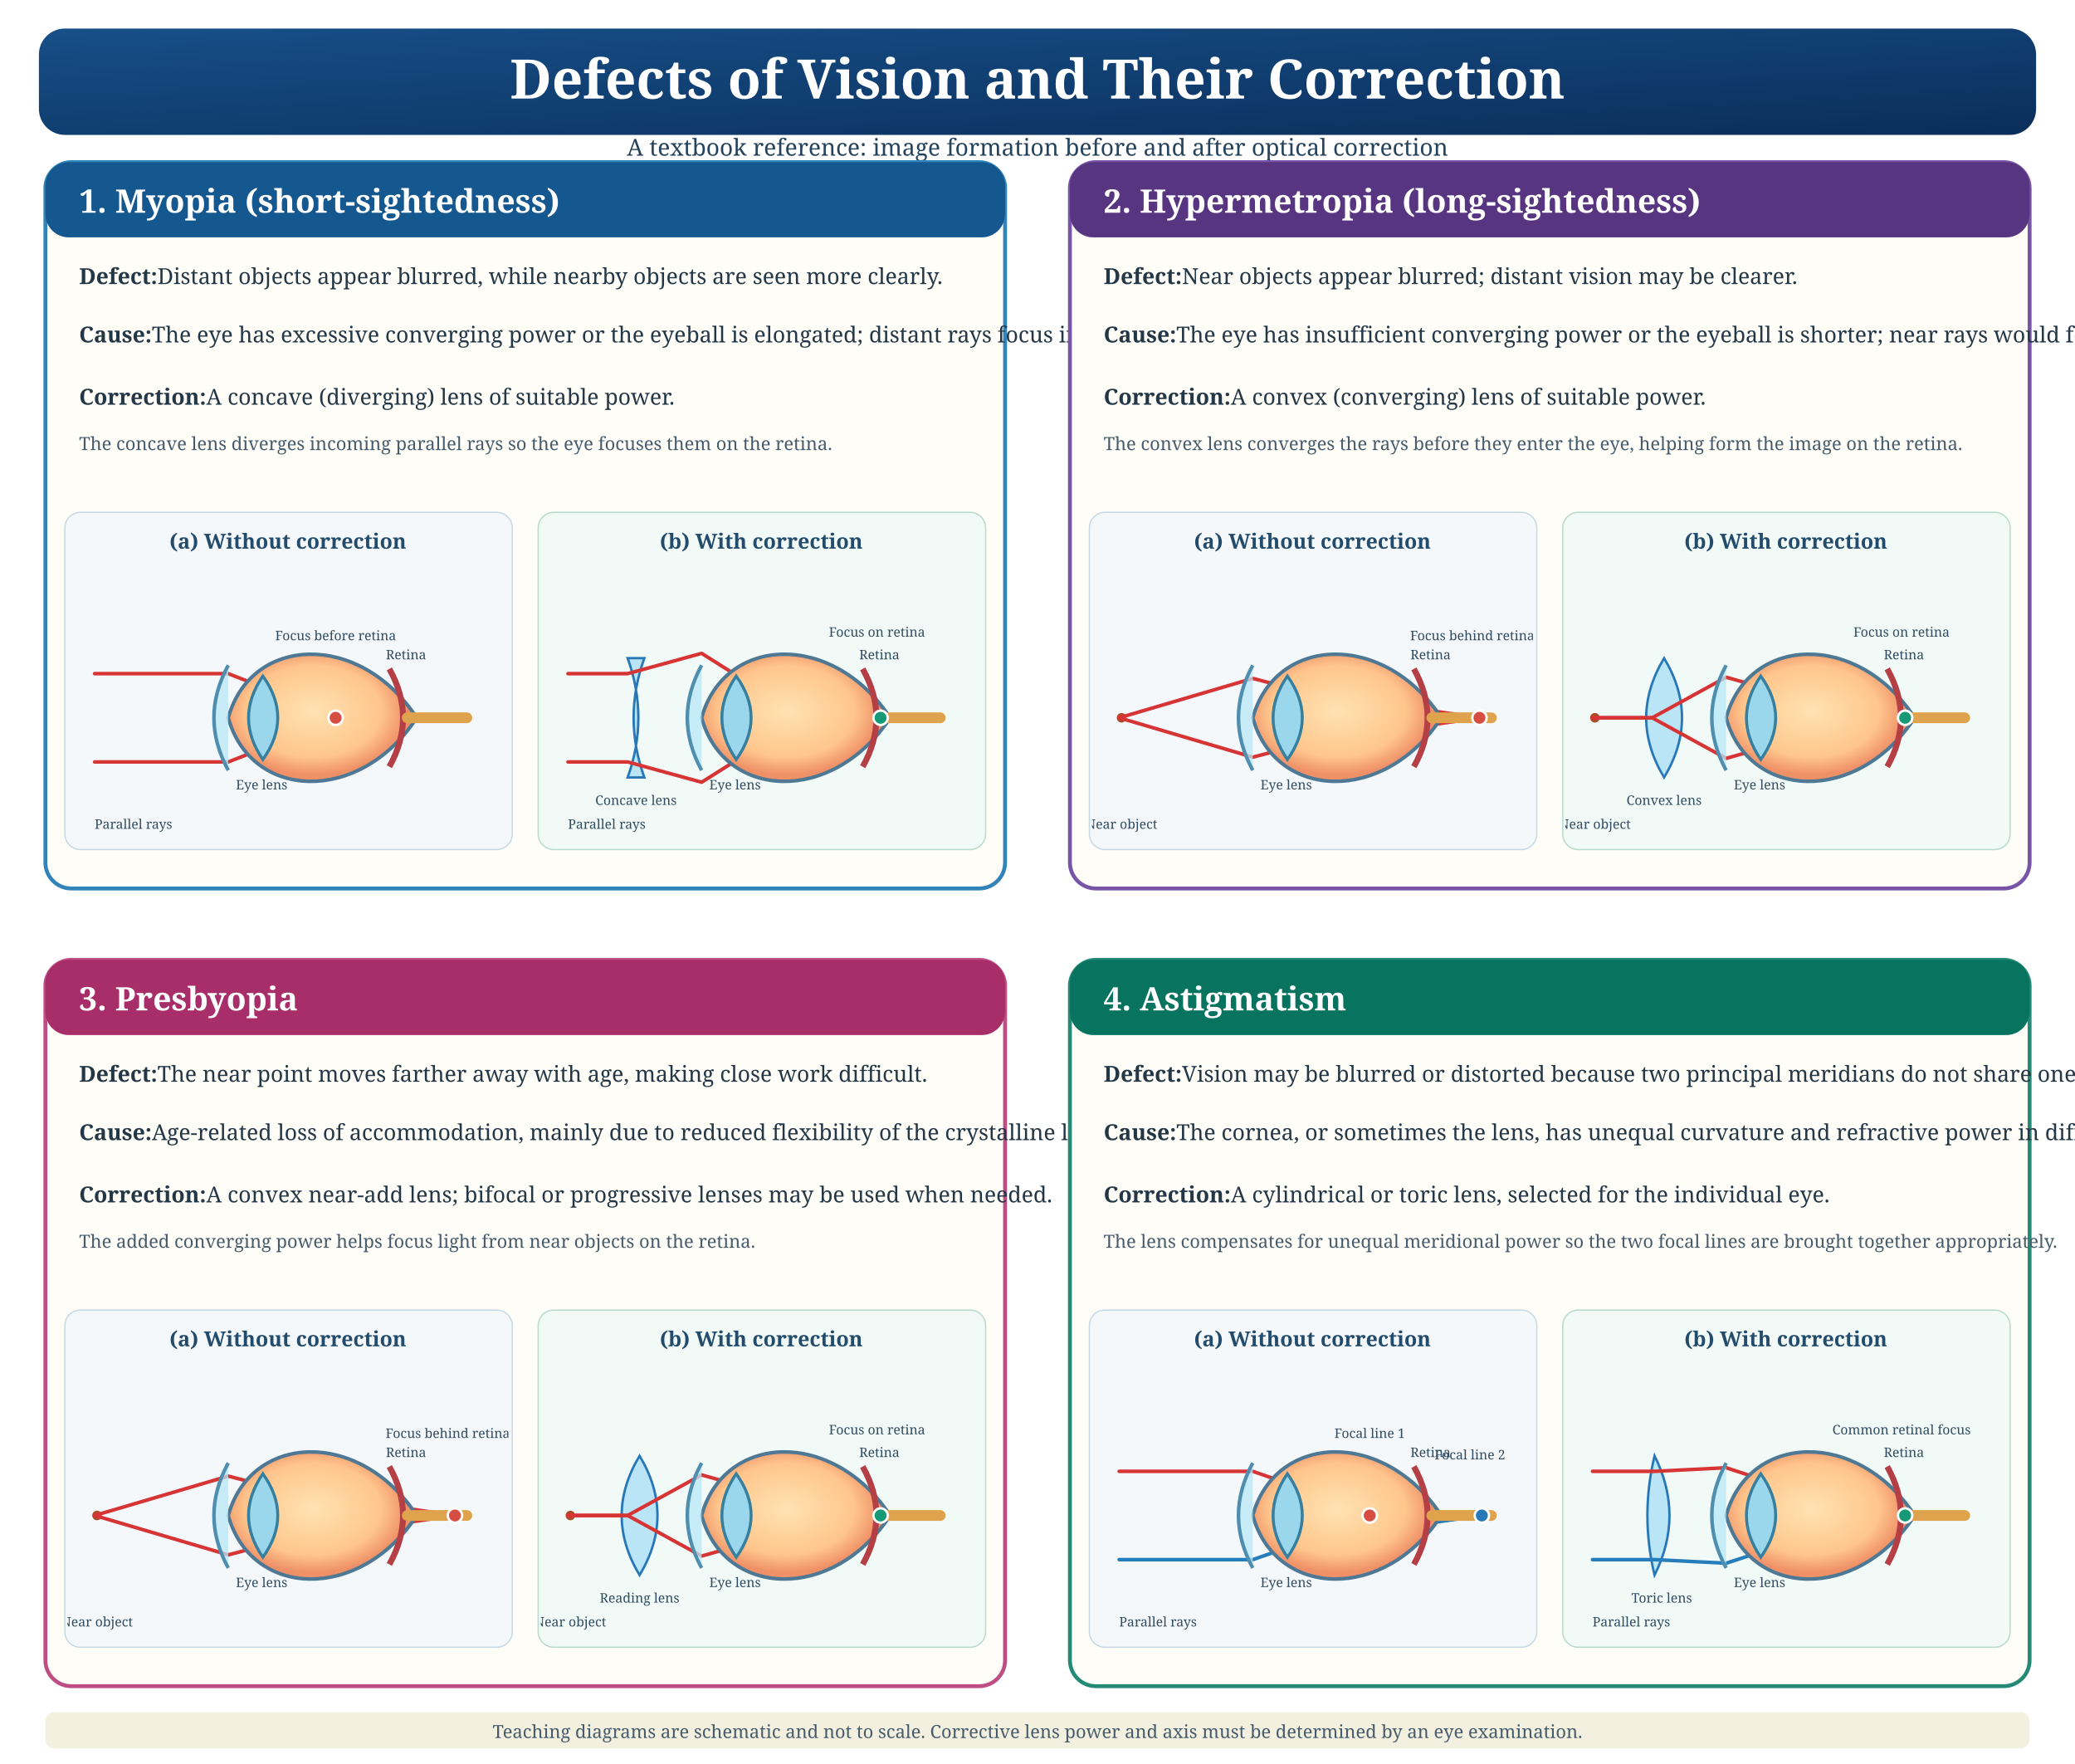
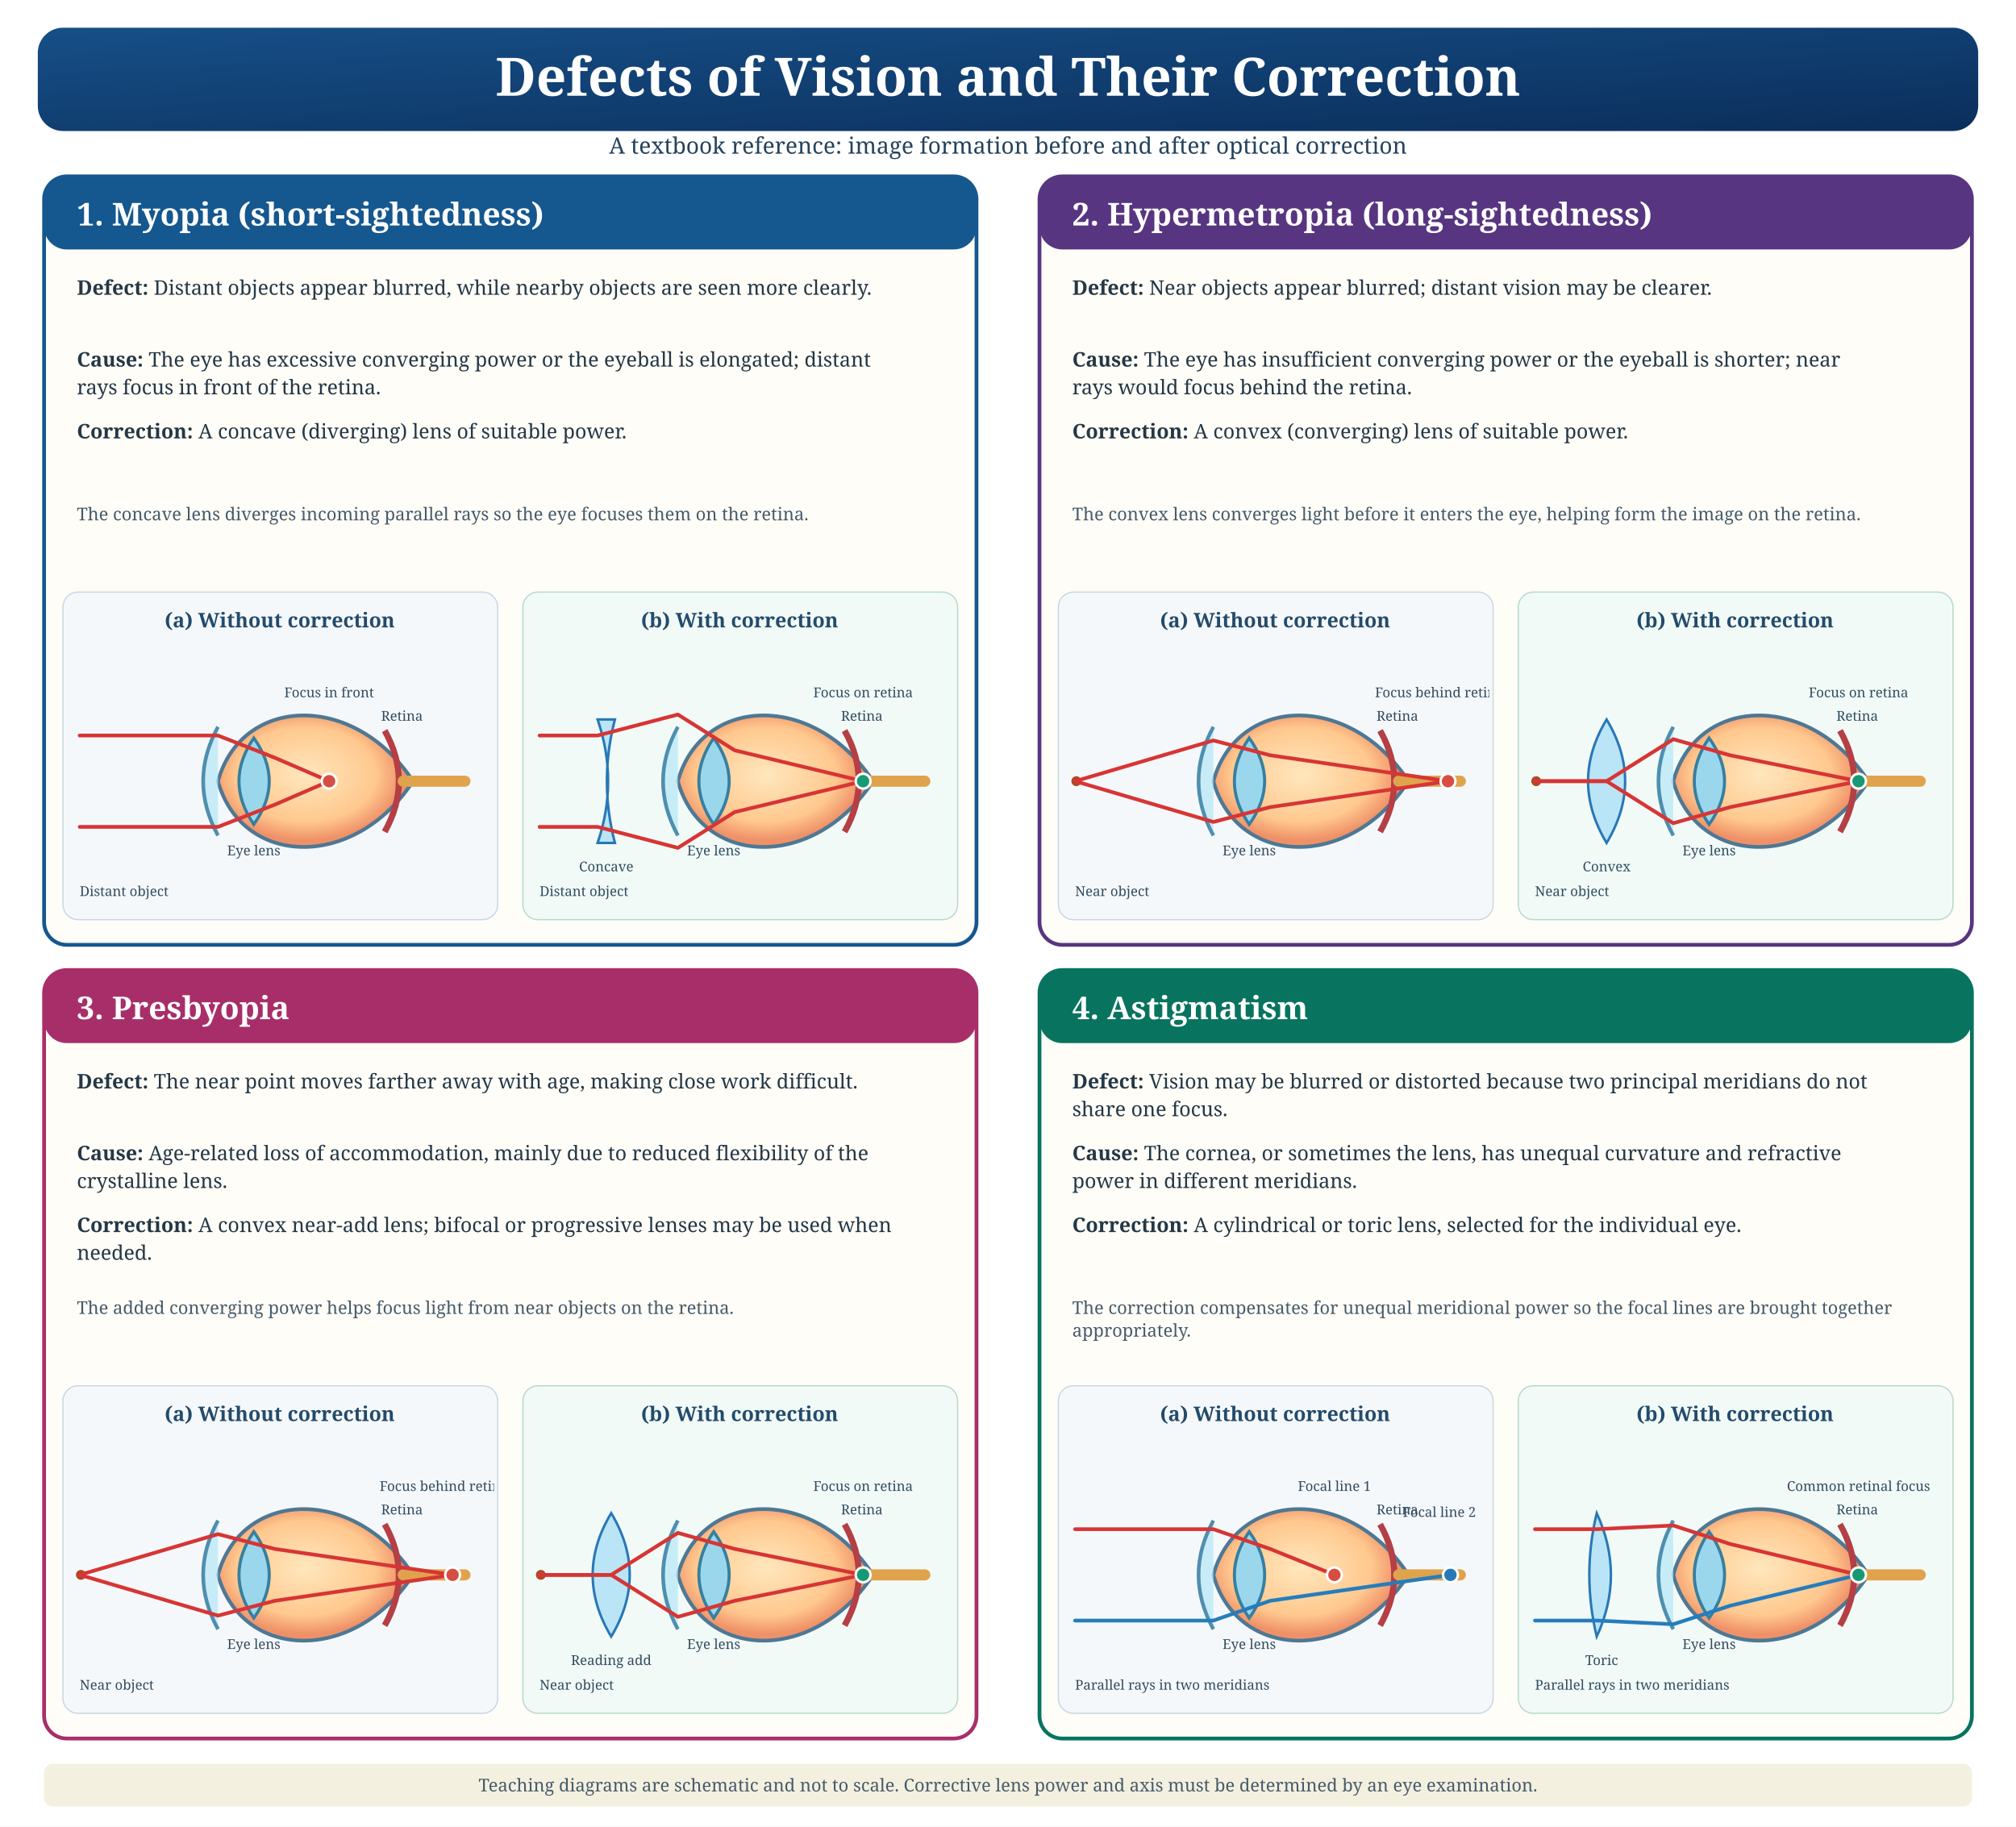
- <svg xmlns="http://www.w3.org/2000/svg" viewBox="0 0 1600 1360" role="img" aria-labelledby="title desc">
+ <svg xmlns="http://www.w3.org/2000/svg" viewBox="0 0 1600 1450" role="img" aria-labelledby="title desc">
  <defs>
    <style>
-     .page-title{font: bold 42px Georgia,serif;fill:#fff}.subtitle{font:18px Georgia,serif;fill:#25435c}
-     .panel-title{font:bold 25px Georgia,serif;fill:#fff}.body{font:17px Georgia,serif;fill:#243746}
-     .small{font:14px Georgia,serif;fill:#465b6b}.figure-title{font:bold 16px Georgia,serif;fill:#234b6b}
-     .tiny{font:11px Georgia,serif;fill:#304b5f}.ray{stroke:#d73535;stroke-width:3;fill:none;stroke-linecap:round;stroke-linejoin:round}
-     .blue-ray{stroke:#257dbb;stroke-width:3;fill:none;stroke-linecap:round;stroke-linejoin:round}
-     .goodfocus{fill:#159a75;stroke:#fff;stroke-width:2}.badfocus{fill:#d64e42;stroke:#fff;stroke-width:2}.bluefocus{fill:#2678b7;stroke:#fff;stroke-width:2}
-   </style>
+ .page-title{font: bold 42px Georgia,serif;fill:#fff}.subtitle{font:18px Georgia,serif;fill:#25435c}
+ .panel-title{font:bold 25px Georgia,serif;fill:#fff}.body{font:16px Georgia,serif;fill:#243746}
+ .small{font:14px Georgia,serif;fill:#465b6b}.figure-title{font:bold 16px Georgia,serif;fill:#234b6b}
+ .tiny{font:11px Georgia,serif;fill:#304b5f}.ray{stroke:#d73535;stroke-width:3;fill:none;stroke-linecap:round;stroke-linejoin:round}
+ .blue-ray{stroke:#257dbb;stroke-width:3;fill:none;stroke-linecap:round;stroke-linejoin:round}
+ .goodfocus{fill:#159a75;stroke:#fff;stroke-width:2}.badfocus{fill:#d64e42;stroke:#fff;stroke-width:2}.bluefocus{fill:#2678b7;stroke:#fff;stroke-width:2}
+ </style>
    <linearGradient id="header" x2="1" y2="1">
      <stop stop-color="#164f87" />
      <stop offset="1" stop-color="#0b2e5b" />
    </linearGradient>
  </defs>
-   <rect width="1600" height="1360" fill="#fff" />
+   <rect width="1600" height="1450" fill="#fff" />
  <rect x="30" y="22" width="1540" height="82" rx="20" fill="url(#header)" />
  <text x="800" y="76" text-anchor="middle" class="page-title">Defects of Vision and Their Correction</text>
-   <text x="800" y="120" text-anchor="middle" class="subtitle">A textbook reference: image formation before and after optical correction</text>
-   <g transform="translate(35,125)">
-     <rect width="740" height="560" rx="20" fill="#fffdf7" stroke="#3283b9" stroke-width="3" />
+   <text x="800" y="122" text-anchor="middle" class="subtitle">A textbook reference: image formation before and after optical correction</text>
+   <g transform="translate(35,140)">
+     <rect width="740" height="610" rx="18" fill="#fffdf7" stroke="#15578f" stroke-width="3" />
    <rect width="740" height="58" rx="18" fill="#15578f" />
    <text x="26" y="39" class="panel-title">1. Myopia (short-sightedness)</text>
    <text x="26" y="94" class="body">
-       <tspan font-weight="bold">Defect: </tspan>Distant objects appear blurred, while nearby objects are seen more clearly.</text>
-     <text x="26" y="139" class="body">
-       <tspan font-weight="bold">Cause: </tspan>The eye has excessive converging power or the eyeball is elongated; distant rays focus in front of the retina.</text>
-     <text x="26" y="187" class="body">
-       <tspan font-weight="bold">Correction: </tspan>A concave (diverging) lens of suitable power.</text>
-     <text x="26" y="222" class="small">The concave lens diverges incoming parallel rays so the eye focuses them on the retina.</text>
-     <g transform="translate(15,270)">
-       <rect width="345" height="260" rx="12" fill="#f5f8fb" stroke="#c7d8e5" />
-       <text x="172" y="28" text-anchor="middle" class="figure-title">(a) Without correction</text>
-       <svg x="2" y="25" width="340" height="230" viewBox="0 0 340 250">
-         <defs>
-           <radialGradient id="eyefill-myopia-false" cx="45%" cy="45%">
-             <stop offset="0" stop-color="#ffe2b2" />
-             <stop offset=".72" stop-color="#ffc68c" />
-             <stop offset="1" stop-color="#ef9067" />
-           </radialGradient>
-         </defs>
-         <text x="8" y="238" class="tiny">Parallel rays</text>
+       <tspan font-weight="bold">Defect:</tspan> Distant objects appear blurred, while nearby objects are seen more clearly.</text>
+     <text x="26" y="151" class="body">
+       <tspan font-weight="bold">Cause:</tspan> The eye has excessive converging power or the eyeball is elongated; distant</text>
+     <text x="26" y="173" class="body">rays focus in front of the retina.</text>
+     <text x="26" y="208" class="body">
+       <tspan font-weight="bold">Correction:</tspan> A concave (diverging) lens of suitable power.</text>
+     <text x="26" y="273" class="small">
+       <tspan x="26" dy="0">The concave lens diverges incoming parallel rays so the eye focuses them on the retina.</tspan>
+     </text>
+     <g transform="translate(15,330)">
+       <rect width="345" height="260" rx="12" fill="#f5f8fb" stroke="#c7d8e5" />
+       <text x="172" y="28" text-anchor="middle" class="figure-title">(a) Without correction</text>
+       <svg x="2" y="8" width="340" height="245" viewBox="0 0 340 250" role="img" aria-label="myopia without correction">
+         <defs>
+           <radialGradient id="eye-myopia-false" cx="45%" cy="45%">
+             <stop offset="0" stop-color="#ffe7bd" />
+             <stop offset=".72" stop-color="#ffc88e" />
+             <stop offset="1" stop-color="#ef9168" />
+           </radialGradient>
+         </defs>
+         <text x="8" y="238" class="tiny">Distant object</text>
+         <path d="M120 145 C139 76 230 72 278 145 C230 218 139 214 120 145Z" fill="url(#eye-myopia-false)" stroke="#4e7894" stroke-width="3" />
+         <path d="M120 101 Q96 145 120 189" fill="#b8e8f6" fill-opacity=".75" stroke="#4f8eae" stroke-width="3" />
+         <path d="M149 110 Q174 145 149 180 Q125 145 149 110Z" fill="#9bd7ec" stroke="#377f9f" stroke-width="2.5" />
+         <path d="M255 104 Q278 145 255 186" fill="none" stroke="#b43f45" stroke-width="5" />
+         <path d="M270 145 L320 145" stroke="#e0a34d" stroke-width="9" stroke-linecap="round" />
        <path d="M8 108 L120 108 L166 126 L210 145" class="ray" />
        <path d="M8 182 L120 182 L166 164 L210 145" class="ray" />
-         <path d="M120 145 C139 76 230 72 278 145 C230 218 139 214 120 145Z" fill="url(#eyefill-myopia-false)" stroke="#4e7894" stroke-width="3" />
-         <path d="M120 101 Q96 145 120 189" fill="#b8e8f6" fill-opacity=".75" stroke="#4f8eae" stroke-width="3" />
-         <path d="M149 110 Q174 145 149 180 Q125 145 149 110Z" fill="#9bd7ec" stroke="#377f9f" stroke-width="2.5" />
-         <path d="M255 104 Q278 145 255 186" fill="none" stroke="#b43f45" stroke-width="5" />
-         <path d="M270 145 L320 145" stroke="#e0a34d" stroke-width="9" stroke-linecap="round" />
        <circle cx="210" cy="145" r="6" class="badfocus" />
-         <text x="210" y="80" class="tiny" text-anchor="middle">Focus before retina</text>
-         <text x="148" y="205" class="tiny" text-anchor="middle">Eye lens</text>
-         <text x="269" y="96" class="tiny" text-anchor="middle">Retina</text>
-       </svg>
-     </g>
-     <g transform="translate(380,270)">
-       <rect width="345" height="260" rx="12" fill="#f1faf7" stroke="#b8dacf" />
-       <text x="172" y="28" text-anchor="middle" class="figure-title">(b) With correction</text>
-       <svg x="2" y="25" width="340" height="230" viewBox="0 0 340 250">
-         <defs>
-           <radialGradient id="eyefill-myopia-true" cx="45%" cy="45%">
-             <stop offset="0" stop-color="#ffe2b2" />
-             <stop offset=".72" stop-color="#ffc68c" />
-             <stop offset="1" stop-color="#ef9067" />
-           </radialGradient>
-         </defs>
-         <text x="8" y="238" class="tiny">Parallel rays</text>
-         <path d="M58 95 Q76 145 58 195 L72 195 Q54 145 72 95 Z" fill="#b9e5f7" stroke="#2877b7" stroke-width="2" />
-         <text x="65" y="218" text-anchor="middle" class="tiny">Concave lens</text>
-         <path d="M8 108 L58 108 L120 91 L166 120 L270 145" class="ray" />
-         <path d="M8 182 L58 182 L120 199 L166 170 L270 145" class="ray" />
-         <path d="M120 145 C139 76 230 72 278 145 C230 218 139 214 120 145Z" fill="url(#eyefill-myopia-true)" stroke="#4e7894" stroke-width="3" />
-         <path d="M120 101 Q96 145 120 189" fill="#b8e8f6" fill-opacity=".75" stroke="#4f8eae" stroke-width="3" />
-         <path d="M149 110 Q174 145 149 180 Q125 145 149 110Z" fill="#9bd7ec" stroke="#377f9f" stroke-width="2.5" />
-         <path d="M255 104 Q278 145 255 186" fill="none" stroke="#b43f45" stroke-width="5" />
-         <path d="M270 145 L320 145" stroke="#e0a34d" stroke-width="9" stroke-linecap="round" />
-         <circle cx="270" cy="145" r="6" class="goodfocus" />
-         <text x="267" y="77" class="tiny" text-anchor="middle">Focus on retina</text>
-         <text x="148" y="205" class="tiny" text-anchor="middle">Eye lens</text>
-         <text x="269" y="96" class="tiny" text-anchor="middle">Retina</text>
-       </svg>
-     </g>
-   </g>
-   <g transform="translate(825,125)">
-     <rect width="740" height="560" rx="20" fill="#fffdf7" stroke="#7754a5" stroke-width="3" />
+         <text x="210" y="77" text-anchor="middle" class="tiny">Focus in front</text>
+         <text x="149" y="205" class="tiny" text-anchor="middle">Eye lens</text>
+         <text x="269" y="96" class="tiny" text-anchor="middle">Retina</text>
+       </svg>
+     </g>
+     <g transform="translate(380,330)">
+       <rect width="345" height="260" rx="12" fill="#f1faf7" stroke="#b8dacf" />
+       <text x="172" y="28" text-anchor="middle" class="figure-title">(b) With correction</text>
+       <svg x="2" y="8" width="340" height="245" viewBox="0 0 340 250" role="img" aria-label="myopia with correction">
+         <defs>
+           <radialGradient id="eye-myopia-true" cx="45%" cy="45%">
+             <stop offset="0" stop-color="#ffe7bd" />
+             <stop offset=".72" stop-color="#ffc88e" />
+             <stop offset="1" stop-color="#ef9168" />
+           </radialGradient>
+         </defs>
+         <text x="8" y="238" class="tiny">Distant object</text>
+         <path d="M55 95 Q72 145 55 195 L69 195 Q56 145 69 95 Z" fill="#b9e5f7" stroke="#2877b7" stroke-width="2" />
+         <text x="62" y="218" text-anchor="middle" class="tiny">Concave</text>
+         <path d="M120 145 C139 76 230 72 278 145 C230 218 139 214 120 145Z" fill="url(#eye-myopia-true)" stroke="#4e7894" stroke-width="3" />
+         <path d="M120 101 Q96 145 120 189" fill="#b8e8f6" fill-opacity=".75" stroke="#4f8eae" stroke-width="3" />
+         <path d="M149 110 Q174 145 149 180 Q125 145 149 110Z" fill="#9bd7ec" stroke="#377f9f" stroke-width="2.5" />
+         <path d="M255 104 Q278 145 255 186" fill="none" stroke="#b43f45" stroke-width="5" />
+         <path d="M270 145 L320 145" stroke="#e0a34d" stroke-width="9" stroke-linecap="round" />
+         <path d="M8 108 L55 108 L120 91 L166 120 L270 145" class="ray" />
+         <path d="M8 182 L55 182 L120 199 L166 170 L270 145" class="ray" />
+         <circle cx="270" cy="145" r="6" class="goodfocus" />
+         <text x="270" y="77" text-anchor="middle" class="tiny">Focus on retina</text>
+         <text x="149" y="205" class="tiny" text-anchor="middle">Eye lens</text>
+         <text x="269" y="96" class="tiny" text-anchor="middle">Retina</text>
+       </svg>
+     </g>
+   </g>
+   <g transform="translate(825,140)">
+     <rect width="740" height="610" rx="18" fill="#fffdf7" stroke="#573580" stroke-width="3" />
    <rect width="740" height="58" rx="18" fill="#573580" />
    <text x="26" y="39" class="panel-title">2. Hypermetropia (long-sightedness)</text>
    <text x="26" y="94" class="body">
-       <tspan font-weight="bold">Defect: </tspan>Near objects appear blurred; distant vision may be clearer.</text>
-     <text x="26" y="139" class="body">
-       <tspan font-weight="bold">Cause: </tspan>The eye has insufficient converging power or the eyeball is shorter; near rays would focus behind the retina.</text>
-     <text x="26" y="187" class="body">
-       <tspan font-weight="bold">Correction: </tspan>A convex (converging) lens of suitable power.</text>
-     <text x="26" y="222" class="small">The convex lens converges the rays before they enter the eye, helping form the image on the retina.</text>
-     <g transform="translate(15,270)">
-       <rect width="345" height="260" rx="12" fill="#f5f8fb" stroke="#c7d8e5" />
-       <text x="172" y="28" text-anchor="middle" class="figure-title">(a) Without correction</text>
-       <svg x="2" y="25" width="340" height="230" viewBox="0 0 340 250">
-         <defs>
-           <radialGradient id="eyefill-hypermetropia-false" cx="45%" cy="45%">
-             <stop offset="0" stop-color="#ffe2b2" />
-             <stop offset=".72" stop-color="#ffc68c" />
-             <stop offset="1" stop-color="#ef9067" />
-           </radialGradient>
-         </defs>
-         <circle cx="10" cy="145" r="4" fill="#a94b25" />
-         <text x="10" y="238" text-anchor="middle" class="tiny">Near object</text>
+       <tspan font-weight="bold">Defect:</tspan> Near objects appear blurred; distant vision may be clearer.</text>
+     <text x="26" y="151" class="body">
+       <tspan font-weight="bold">Cause:</tspan> The eye has insufficient converging power or the eyeball is shorter; near</text>
+     <text x="26" y="173" class="body">rays would focus behind the retina.</text>
+     <text x="26" y="208" class="body">
+       <tspan font-weight="bold">Correction:</tspan> A convex (converging) lens of suitable power.</text>
+     <text x="26" y="273" class="small">
+       <tspan x="26" dy="0">The convex lens converges light before it enters the eye, helping form the image on the retina.</tspan>
+     </text>
+     <g transform="translate(15,330)">
+       <rect width="345" height="260" rx="12" fill="#f5f8fb" stroke="#c7d8e5" />
+       <text x="172" y="28" text-anchor="middle" class="figure-title">(a) Without correction</text>
+       <svg x="2" y="8" width="340" height="245" viewBox="0 0 340 250" role="img" aria-label="hypermetropia without correction">
+         <defs>
+           <radialGradient id="eye-hypermetropia-false" cx="45%" cy="45%">
+             <stop offset="0" stop-color="#ffe7bd" />
+             <stop offset=".72" stop-color="#ffc88e" />
+             <stop offset="1" stop-color="#ef9168" />
+           </radialGradient>
+         </defs>
+         <circle cx="9" cy="145" r="4" fill="#a94b25" />
+         <text x="8" y="238" class="tiny">Near object</text>
+         <path d="M120 145 C139 76 230 72 278 145 C230 218 139 214 120 145Z" fill="url(#eye-hypermetropia-false)" stroke="#4e7894" stroke-width="3" />
+         <path d="M120 101 Q96 145 120 189" fill="#b8e8f6" fill-opacity=".75" stroke="#4f8eae" stroke-width="3" />
+         <path d="M149 110 Q174 145 149 180 Q125 145 149 110Z" fill="#9bd7ec" stroke="#377f9f" stroke-width="2.5" />
+         <path d="M255 104 Q278 145 255 186" fill="none" stroke="#b43f45" stroke-width="5" />
+         <path d="M270 145 L320 145" stroke="#e0a34d" stroke-width="9" stroke-linecap="round" />
        <path d="M8 145 L120 112 L166 124 L310 145" class="ray" />
        <path d="M8 145 L120 178 L166 166 L310 145" class="ray" />
-         <path d="M120 145 C139 76 230 72 278 145 C230 218 139 214 120 145Z" fill="url(#eyefill-hypermetropia-false)" stroke="#4e7894" stroke-width="3" />
-         <path d="M120 101 Q96 145 120 189" fill="#b8e8f6" fill-opacity=".75" stroke="#4f8eae" stroke-width="3" />
-         <path d="M149 110 Q174 145 149 180 Q125 145 149 110Z" fill="#9bd7ec" stroke="#377f9f" stroke-width="2.5" />
-         <path d="M255 104 Q278 145 255 186" fill="none" stroke="#b43f45" stroke-width="5" />
-         <path d="M270 145 L320 145" stroke="#e0a34d" stroke-width="9" stroke-linecap="round" />
        <circle cx="310" cy="145" r="6" class="badfocus" />
-         <text x="304" y="80" class="tiny" text-anchor="middle">Focus behind retina</text>
-         <text x="148" y="205" class="tiny" text-anchor="middle">Eye lens</text>
-         <text x="269" y="96" class="tiny" text-anchor="middle">Retina</text>
-       </svg>
-     </g>
-     <g transform="translate(380,270)">
-       <rect width="345" height="260" rx="12" fill="#f1faf7" stroke="#b8dacf" />
-       <text x="172" y="28" text-anchor="middle" class="figure-title">(b) With correction</text>
-       <svg x="2" y="25" width="340" height="230" viewBox="0 0 340 250">
-         <defs>
-           <radialGradient id="eyefill-hypermetropia-true" cx="45%" cy="45%">
-             <stop offset="0" stop-color="#ffe2b2" />
-             <stop offset=".72" stop-color="#ffc68c" />
-             <stop offset="1" stop-color="#ef9067" />
-           </radialGradient>
-         </defs>
-         <circle cx="10" cy="145" r="4" fill="#a94b25" />
-         <text x="10" y="238" text-anchor="middle" class="tiny">Near object</text>
-         <path d="M68 95 Q98 145 68 195 Q38 145 68 95 Z" fill="#b9e5f7" stroke="#2877b7" stroke-width="2" />
-         <text x="68" y="218" text-anchor="middle" class="tiny">Convex lens</text>
-         <path d="M8 145 L58 145 L120 111 L166 124 L270 145" class="ray" />
-         <path d="M8 145 L58 145 L120 179 L166 166 L270 145" class="ray" />
-         <path d="M120 145 C139 76 230 72 278 145 C230 218 139 214 120 145Z" fill="url(#eyefill-hypermetropia-true)" stroke="#4e7894" stroke-width="3" />
-         <path d="M120 101 Q96 145 120 189" fill="#b8e8f6" fill-opacity=".75" stroke="#4f8eae" stroke-width="3" />
-         <path d="M149 110 Q174 145 149 180 Q125 145 149 110Z" fill="#9bd7ec" stroke="#377f9f" stroke-width="2.5" />
-         <path d="M255 104 Q278 145 255 186" fill="none" stroke="#b43f45" stroke-width="5" />
-         <path d="M270 145 L320 145" stroke="#e0a34d" stroke-width="9" stroke-linecap="round" />
-         <circle cx="270" cy="145" r="6" class="goodfocus" />
-         <text x="267" y="77" class="tiny" text-anchor="middle">Focus on retina</text>
-         <text x="148" y="205" class="tiny" text-anchor="middle">Eye lens</text>
-         <text x="269" y="96" class="tiny" text-anchor="middle">Retina</text>
-       </svg>
-     </g>
-   </g>
-   <g transform="translate(35,740)">
-     <rect width="740" height="560" rx="20" fill="#fffdf7" stroke="#bd4d83" stroke-width="3" />
+         <text x="303" y="77" text-anchor="middle" class="tiny">Focus behind retina</text>
+         <text x="149" y="205" class="tiny" text-anchor="middle">Eye lens</text>
+         <text x="269" y="96" class="tiny" text-anchor="middle">Retina</text>
+       </svg>
+     </g>
+     <g transform="translate(380,330)">
+       <rect width="345" height="260" rx="12" fill="#f1faf7" stroke="#b8dacf" />
+       <text x="172" y="28" text-anchor="middle" class="figure-title">(b) With correction</text>
+       <svg x="2" y="8" width="340" height="245" viewBox="0 0 340 250" role="img" aria-label="hypermetropia with correction">
+         <defs>
+           <radialGradient id="eye-hypermetropia-true" cx="45%" cy="45%">
+             <stop offset="0" stop-color="#ffe7bd" />
+             <stop offset=".72" stop-color="#ffc88e" />
+             <stop offset="1" stop-color="#ef9168" />
+           </radialGradient>
+         </defs>
+         <circle cx="9" cy="145" r="4" fill="#a94b25" />
+         <text x="8" y="238" class="tiny">Near object</text>
+         <path d="M66 95 Q96 145 66 195 Q36 145 66 95Z" fill="#b9e5f7" stroke="#2877b7" stroke-width="2" />
+         <text x="66" y="218" text-anchor="middle" class="tiny">Convex</text>
+         <path d="M120 145 C139 76 230 72 278 145 C230 218 139 214 120 145Z" fill="url(#eye-hypermetropia-true)" stroke="#4e7894" stroke-width="3" />
+         <path d="M120 101 Q96 145 120 189" fill="#b8e8f6" fill-opacity=".75" stroke="#4f8eae" stroke-width="3" />
+         <path d="M149 110 Q174 145 149 180 Q125 145 149 110Z" fill="#9bd7ec" stroke="#377f9f" stroke-width="2.5" />
+         <path d="M255 104 Q278 145 255 186" fill="none" stroke="#b43f45" stroke-width="5" />
+         <path d="M270 145 L320 145" stroke="#e0a34d" stroke-width="9" stroke-linecap="round" />
+         <path d="M8 145 L66 145 L120 111 L166 124 L270 145" class="ray" />
+         <path d="M8 145 L66 145 L120 179 L166 166 L270 145" class="ray" />
+         <circle cx="270" cy="145" r="6" class="goodfocus" />
+         <text x="270" y="77" text-anchor="middle" class="tiny">Focus on retina</text>
+         <text x="149" y="205" class="tiny" text-anchor="middle">Eye lens</text>
+         <text x="269" y="96" class="tiny" text-anchor="middle">Retina</text>
+       </svg>
+     </g>
+   </g>
+   <g transform="translate(35,770)">
+     <rect width="740" height="610" rx="18" fill="#fffdf7" stroke="#a82e69" stroke-width="3" />
    <rect width="740" height="58" rx="18" fill="#a82e69" />
    <text x="26" y="39" class="panel-title">3. Presbyopia</text>
    <text x="26" y="94" class="body">
-       <tspan font-weight="bold">Defect: </tspan>The near point moves farther away with age, making close work difficult.</text>
-     <text x="26" y="139" class="body">
-       <tspan font-weight="bold">Cause: </tspan>Age-related loss of accommodation, mainly due to reduced flexibility of the crystalline lens.</text>
-     <text x="26" y="187" class="body">
-       <tspan font-weight="bold">Correction: </tspan>A convex near-add lens; bifocal or progressive lenses may be used when needed.</text>
-     <text x="26" y="222" class="small">The added converging power helps focus light from near objects on the retina.</text>
-     <g transform="translate(15,270)">
-       <rect width="345" height="260" rx="12" fill="#f5f8fb" stroke="#c7d8e5" />
-       <text x="172" y="28" text-anchor="middle" class="figure-title">(a) Without correction</text>
-       <svg x="2" y="25" width="340" height="230" viewBox="0 0 340 250">
-         <defs>
-           <radialGradient id="eyefill-presbyopia-false" cx="45%" cy="45%">
-             <stop offset="0" stop-color="#ffe2b2" />
-             <stop offset=".72" stop-color="#ffc68c" />
-             <stop offset="1" stop-color="#ef9067" />
-           </radialGradient>
-         </defs>
-         <circle cx="10" cy="145" r="4" fill="#a94b25" />
-         <text x="10" y="238" text-anchor="middle" class="tiny">Near object</text>
+       <tspan font-weight="bold">Defect:</tspan> The near point moves farther away with age, making close work difficult.</text>
+     <text x="26" y="151" class="body">
+       <tspan font-weight="bold">Cause:</tspan> Age-related loss of accommodation, mainly due to reduced flexibility of the</text>
+     <text x="26" y="173" class="body">crystalline lens.</text>
+     <text x="26" y="208" class="body">
+       <tspan font-weight="bold">Correction:</tspan> A convex near-add lens; bifocal or progressive lenses may be used when</text>
+     <text x="26" y="230" class="body">needed.</text>
+     <text x="26" y="273" class="small">
+       <tspan x="26" dy="0">The added converging power helps focus light from near objects on the retina.</tspan>
+     </text>
+     <g transform="translate(15,330)">
+       <rect width="345" height="260" rx="12" fill="#f5f8fb" stroke="#c7d8e5" />
+       <text x="172" y="28" text-anchor="middle" class="figure-title">(a) Without correction</text>
+       <svg x="2" y="8" width="340" height="245" viewBox="0 0 340 250" role="img" aria-label="presbyopia without correction">
+         <defs>
+           <radialGradient id="eye-presbyopia-false" cx="45%" cy="45%">
+             <stop offset="0" stop-color="#ffe7bd" />
+             <stop offset=".72" stop-color="#ffc88e" />
+             <stop offset="1" stop-color="#ef9168" />
+           </radialGradient>
+         </defs>
+         <circle cx="9" cy="145" r="4" fill="#a94b25" />
+         <text x="8" y="238" class="tiny">Near object</text>
+         <path d="M120 145 C139 76 230 72 278 145 C230 218 139 214 120 145Z" fill="url(#eye-presbyopia-false)" stroke="#4e7894" stroke-width="3" />
+         <path d="M120 101 Q96 145 120 189" fill="#b8e8f6" fill-opacity=".75" stroke="#4f8eae" stroke-width="3" />
+         <path d="M149 110 Q174 145 149 180 Q125 145 149 110Z" fill="#9bd7ec" stroke="#377f9f" stroke-width="2.5" />
+         <path d="M255 104 Q278 145 255 186" fill="none" stroke="#b43f45" stroke-width="5" />
+         <path d="M270 145 L320 145" stroke="#e0a34d" stroke-width="9" stroke-linecap="round" />
        <path d="M8 145 L120 112 L166 124 L310 145" class="ray" />
        <path d="M8 145 L120 178 L166 166 L310 145" class="ray" />
-         <path d="M120 145 C139 76 230 72 278 145 C230 218 139 214 120 145Z" fill="url(#eyefill-presbyopia-false)" stroke="#4e7894" stroke-width="3" />
-         <path d="M120 101 Q96 145 120 189" fill="#b8e8f6" fill-opacity=".75" stroke="#4f8eae" stroke-width="3" />
-         <path d="M149 110 Q174 145 149 180 Q125 145 149 110Z" fill="#9bd7ec" stroke="#377f9f" stroke-width="2.5" />
-         <path d="M255 104 Q278 145 255 186" fill="none" stroke="#b43f45" stroke-width="5" />
-         <path d="M270 145 L320 145" stroke="#e0a34d" stroke-width="9" stroke-linecap="round" />
        <circle cx="310" cy="145" r="6" class="badfocus" />
-         <text x="304" y="80" class="tiny" text-anchor="middle">Focus behind retina</text>
-         <text x="148" y="205" class="tiny" text-anchor="middle">Eye lens</text>
-         <text x="269" y="96" class="tiny" text-anchor="middle">Retina</text>
-       </svg>
-     </g>
-     <g transform="translate(380,270)">
-       <rect width="345" height="260" rx="12" fill="#f1faf7" stroke="#b8dacf" />
-       <text x="172" y="28" text-anchor="middle" class="figure-title">(b) With correction</text>
-       <svg x="2" y="25" width="340" height="230" viewBox="0 0 340 250">
-         <defs>
-           <radialGradient id="eyefill-presbyopia-true" cx="45%" cy="45%">
-             <stop offset="0" stop-color="#ffe2b2" />
-             <stop offset=".72" stop-color="#ffc68c" />
-             <stop offset="1" stop-color="#ef9067" />
-           </radialGradient>
-         </defs>
-         <circle cx="10" cy="145" r="4" fill="#a94b25" />
-         <text x="10" y="238" text-anchor="middle" class="tiny">Near object</text>
-         <path d="M68 95 Q98 145 68 195 Q38 145 68 95 Z" fill="#b9e5f7" stroke="#2877b7" stroke-width="2" />
-         <text x="68" y="218" text-anchor="middle" class="tiny">Reading lens</text>
-         <path d="M8 145 L58 145 L120 111 L166 124 L270 145" class="ray" />
-         <path d="M8 145 L58 145 L120 179 L166 166 L270 145" class="ray" />
-         <path d="M120 145 C139 76 230 72 278 145 C230 218 139 214 120 145Z" fill="url(#eyefill-presbyopia-true)" stroke="#4e7894" stroke-width="3" />
-         <path d="M120 101 Q96 145 120 189" fill="#b8e8f6" fill-opacity=".75" stroke="#4f8eae" stroke-width="3" />
-         <path d="M149 110 Q174 145 149 180 Q125 145 149 110Z" fill="#9bd7ec" stroke="#377f9f" stroke-width="2.5" />
-         <path d="M255 104 Q278 145 255 186" fill="none" stroke="#b43f45" stroke-width="5" />
-         <path d="M270 145 L320 145" stroke="#e0a34d" stroke-width="9" stroke-linecap="round" />
-         <circle cx="270" cy="145" r="6" class="goodfocus" />
-         <text x="267" y="77" class="tiny" text-anchor="middle">Focus on retina</text>
-         <text x="148" y="205" class="tiny" text-anchor="middle">Eye lens</text>
-         <text x="269" y="96" class="tiny" text-anchor="middle">Retina</text>
-       </svg>
-     </g>
-   </g>
-   <g transform="translate(825,740)">
-     <rect width="740" height="560" rx="20" fill="#fffdf7" stroke="#258a75" stroke-width="3" />
+         <text x="303" y="77" text-anchor="middle" class="tiny">Focus behind retina</text>
+         <text x="149" y="205" class="tiny" text-anchor="middle">Eye lens</text>
+         <text x="269" y="96" class="tiny" text-anchor="middle">Retina</text>
+       </svg>
+     </g>
+     <g transform="translate(380,330)">
+       <rect width="345" height="260" rx="12" fill="#f1faf7" stroke="#b8dacf" />
+       <text x="172" y="28" text-anchor="middle" class="figure-title">(b) With correction</text>
+       <svg x="2" y="8" width="340" height="245" viewBox="0 0 340 250" role="img" aria-label="presbyopia with correction">
+         <defs>
+           <radialGradient id="eye-presbyopia-true" cx="45%" cy="45%">
+             <stop offset="0" stop-color="#ffe7bd" />
+             <stop offset=".72" stop-color="#ffc88e" />
+             <stop offset="1" stop-color="#ef9168" />
+           </radialGradient>
+         </defs>
+         <circle cx="9" cy="145" r="4" fill="#a94b25" />
+         <text x="8" y="238" class="tiny">Near object</text>
+         <path d="M66 95 Q96 145 66 195 Q36 145 66 95Z" fill="#b9e5f7" stroke="#2877b7" stroke-width="2" />
+         <text x="66" y="218" text-anchor="middle" class="tiny">Reading add</text>
+         <path d="M120 145 C139 76 230 72 278 145 C230 218 139 214 120 145Z" fill="url(#eye-presbyopia-true)" stroke="#4e7894" stroke-width="3" />
+         <path d="M120 101 Q96 145 120 189" fill="#b8e8f6" fill-opacity=".75" stroke="#4f8eae" stroke-width="3" />
+         <path d="M149 110 Q174 145 149 180 Q125 145 149 110Z" fill="#9bd7ec" stroke="#377f9f" stroke-width="2.5" />
+         <path d="M255 104 Q278 145 255 186" fill="none" stroke="#b43f45" stroke-width="5" />
+         <path d="M270 145 L320 145" stroke="#e0a34d" stroke-width="9" stroke-linecap="round" />
+         <path d="M8 145 L66 145 L120 111 L166 124 L270 145" class="ray" />
+         <path d="M8 145 L66 145 L120 179 L166 166 L270 145" class="ray" />
+         <circle cx="270" cy="145" r="6" class="goodfocus" />
+         <text x="270" y="77" text-anchor="middle" class="tiny">Focus on retina</text>
+         <text x="149" y="205" class="tiny" text-anchor="middle">Eye lens</text>
+         <text x="269" y="96" class="tiny" text-anchor="middle">Retina</text>
+       </svg>
+     </g>
+   </g>
+   <g transform="translate(825,770)">
+     <rect width="740" height="610" rx="18" fill="#fffdf7" stroke="#08745f" stroke-width="3" />
    <rect width="740" height="58" rx="18" fill="#08745f" />
    <text x="26" y="39" class="panel-title">4. Astigmatism</text>
    <text x="26" y="94" class="body">
-       <tspan font-weight="bold">Defect: </tspan>Vision may be blurred or distorted because two principal meridians do not share one focus.</text>
-     <text x="26" y="139" class="body">
-       <tspan font-weight="bold">Cause: </tspan>The cornea, or sometimes the lens, has unequal curvature and refractive power in different meridians.</text>
-     <text x="26" y="187" class="body">
-       <tspan font-weight="bold">Correction: </tspan>A cylindrical or toric lens, selected for the individual eye.</text>
-     <text x="26" y="222" class="small">The lens compensates for unequal meridional power so the two focal lines are brought together appropriately.</text>
-     <g transform="translate(15,270)">
-       <rect width="345" height="260" rx="12" fill="#f5f8fb" stroke="#c7d8e5" />
-       <text x="172" y="28" text-anchor="middle" class="figure-title">(a) Without correction</text>
-       <svg x="2" y="25" width="340" height="230" viewBox="0 0 340 250">
-         <defs>
-           <radialGradient id="eyefill-astigmatism-false" cx="45%" cy="45%">
-             <stop offset="0" stop-color="#ffe2b2" />
-             <stop offset=".72" stop-color="#ffc68c" />
-             <stop offset="1" stop-color="#ef9067" />
-           </radialGradient>
-         </defs>
-         <text x="8" y="238" class="tiny">Parallel rays</text>
+       <tspan font-weight="bold">Defect:</tspan> Vision may be blurred or distorted because two principal meridians do not</text>
+     <text x="26" y="116" class="body">share one focus.</text>
+     <text x="26" y="151" class="body">
+       <tspan font-weight="bold">Cause:</tspan> The cornea, or sometimes the lens, has unequal curvature and refractive</text>
+     <text x="26" y="173" class="body">power in different meridians.</text>
+     <text x="26" y="208" class="body">
+       <tspan font-weight="bold">Correction:</tspan> A cylindrical or toric lens, selected for the individual eye.</text>
+     <text x="26" y="273" class="small">
+       <tspan x="26" dy="0">The correction compensates for unequal meridional power so the focal lines are brought together</tspan>
+       <tspan x="26" dy="18">appropriately.</tspan>
+     </text>
+     <g transform="translate(15,330)">
+       <rect width="345" height="260" rx="12" fill="#f5f8fb" stroke="#c7d8e5" />
+       <text x="172" y="28" text-anchor="middle" class="figure-title">(a) Without correction</text>
+       <svg x="2" y="8" width="340" height="245" viewBox="0 0 340 250" role="img" aria-label="astigmatism without correction">
+         <defs>
+           <radialGradient id="eye-astigmatism-false" cx="45%" cy="45%">
+             <stop offset="0" stop-color="#ffe7bd" />
+             <stop offset=".72" stop-color="#ffc88e" />
+             <stop offset="1" stop-color="#ef9168" />
+           </radialGradient>
+         </defs>
+         <text x="8" y="238" class="tiny">Parallel rays in two meridians</text>
+         <path d="M120 145 C139 76 230 72 278 145 C230 218 139 214 120 145Z" fill="url(#eye-astigmatism-false)" stroke="#4e7894" stroke-width="3" />
+         <path d="M120 101 Q96 145 120 189" fill="#b8e8f6" fill-opacity=".75" stroke="#4f8eae" stroke-width="3" />
+         <path d="M149 110 Q174 145 149 180 Q125 145 149 110Z" fill="#9bd7ec" stroke="#377f9f" stroke-width="2.5" />
+         <path d="M255 104 Q278 145 255 186" fill="none" stroke="#b43f45" stroke-width="5" />
+         <path d="M270 145 L320 145" stroke="#e0a34d" stroke-width="9" stroke-linecap="round" />
        <path d="M8 108 L120 108 L166 124 L218 145" class="ray" />
-         <path d="M8 182 L120 182 L166 166 L312 145" class="ray blue-ray" />
-         <path d="M120 145 C139 76 230 72 278 145 C230 218 139 214 120 145Z" fill="url(#eyefill-astigmatism-false)" stroke="#4e7894" stroke-width="3" />
-         <path d="M120 101 Q96 145 120 189" fill="#b8e8f6" fill-opacity=".75" stroke="#4f8eae" stroke-width="3" />
-         <path d="M149 110 Q174 145 149 180 Q125 145 149 110Z" fill="#9bd7ec" stroke="#377f9f" stroke-width="2.5" />
-         <path d="M255 104 Q278 145 255 186" fill="none" stroke="#b43f45" stroke-width="5" />
-         <path d="M270 145 L320 145" stroke="#e0a34d" stroke-width="9" stroke-linecap="round" />
+         <path d="M8 182 L120 182 L166 166 L312 145" class="blue-ray" />
        <circle cx="218" cy="145" r="6" class="badfocus" />
        <circle cx="312" cy="145" r="6" class="bluefocus" />
-         <text x="218" y="80" class="tiny" text-anchor="middle">Focal line 1</text>
-         <text x="302" y="98" class="tiny" text-anchor="middle">Focal line 2</text>
-         <text x="148" y="205" class="tiny" text-anchor="middle">Eye lens</text>
-         <text x="269" y="96" class="tiny" text-anchor="middle">Retina</text>
-       </svg>
-     </g>
-     <g transform="translate(380,270)">
-       <rect width="345" height="260" rx="12" fill="#f1faf7" stroke="#b8dacf" />
-       <text x="172" y="28" text-anchor="middle" class="figure-title">(b) With correction</text>
-       <svg x="2" y="25" width="340" height="230" viewBox="0 0 340 250">
-         <defs>
-           <radialGradient id="eyefill-astigmatism-true" cx="45%" cy="45%">
-             <stop offset="0" stop-color="#ffe2b2" />
-             <stop offset=".72" stop-color="#ffc68c" />
-             <stop offset="1" stop-color="#ef9067" />
-           </radialGradient>
-         </defs>
-         <text x="8" y="238" class="tiny">Parallel rays</text>
-         <path d="M60 95 Q85 145 60 195 Q48 145 60 95 Z" fill="#b9e5f7" stroke="#2877b7" stroke-width="2" />
-         <text x="66" y="218" text-anchor="middle" class="tiny">Toric lens</text>
-         <path d="M8 108 L60 108 L120 105 L166 120 L270 145" class="ray" />
-         <path d="M8 182 L60 182 L120 185 L166 170 L270 145" class="ray blue-ray" />
-         <path d="M120 145 C139 76 230 72 278 145 C230 218 139 214 120 145Z" fill="url(#eyefill-astigmatism-true)" stroke="#4e7894" stroke-width="3" />
-         <path d="M120 101 Q96 145 120 189" fill="#b8e8f6" fill-opacity=".75" stroke="#4f8eae" stroke-width="3" />
-         <path d="M149 110 Q174 145 149 180 Q125 145 149 110Z" fill="#9bd7ec" stroke="#377f9f" stroke-width="2.5" />
-         <path d="M255 104 Q278 145 255 186" fill="none" stroke="#b43f45" stroke-width="5" />
-         <path d="M270 145 L320 145" stroke="#e0a34d" stroke-width="9" stroke-linecap="round" />
-         <circle cx="270" cy="145" r="6" class="goodfocus" />
-         <text x="267" y="77" class="tiny" text-anchor="middle">Common retinal focus</text>
-         <text x="148" y="205" class="tiny" text-anchor="middle">Eye lens</text>
-         <text x="269" y="96" class="tiny" text-anchor="middle">Retina</text>
-       </svg>
-     </g>
-   </g>
-   <rect x="35" y="1320" width="1530" height="28" rx="7" fill="#f4f0df" />
-   <text x="800" y="1340" text-anchor="middle" class="small">Teaching diagrams are schematic and not to scale. Corrective lens power and axis must be determined by an eye examination.</text>
+         <text x="218" y="77" text-anchor="middle" class="tiny">Focal line 1</text>
+         <text x="303" y="98" text-anchor="middle" class="tiny">Focal line 2</text>
+         <text x="149" y="205" class="tiny" text-anchor="middle">Eye lens</text>
+         <text x="269" y="96" class="tiny" text-anchor="middle">Retina</text>
+       </svg>
+     </g>
+     <g transform="translate(380,330)">
+       <rect width="345" height="260" rx="12" fill="#f1faf7" stroke="#b8dacf" />
+       <text x="172" y="28" text-anchor="middle" class="figure-title">(b) With correction</text>
+       <svg x="2" y="8" width="340" height="245" viewBox="0 0 340 250" role="img" aria-label="astigmatism with correction">
+         <defs>
+           <radialGradient id="eye-astigmatism-true" cx="45%" cy="45%">
+             <stop offset="0" stop-color="#ffe7bd" />
+             <stop offset=".72" stop-color="#ffc88e" />
+             <stop offset="1" stop-color="#ef9168" />
+           </radialGradient>
+         </defs>
+         <text x="8" y="238" class="tiny">Parallel rays in two meridians</text>
+         <path d="M58 95 Q81 145 58 195 Q46 145 58 95Z" fill="#b9e5f7" stroke="#2877b7" stroke-width="2" />
+         <text x="62" y="218" text-anchor="middle" class="tiny">Toric</text>
+         <path d="M120 145 C139 76 230 72 278 145 C230 218 139 214 120 145Z" fill="url(#eye-astigmatism-true)" stroke="#4e7894" stroke-width="3" />
+         <path d="M120 101 Q96 145 120 189" fill="#b8e8f6" fill-opacity=".75" stroke="#4f8eae" stroke-width="3" />
+         <path d="M149 110 Q174 145 149 180 Q125 145 149 110Z" fill="#9bd7ec" stroke="#377f9f" stroke-width="2.5" />
+         <path d="M255 104 Q278 145 255 186" fill="none" stroke="#b43f45" stroke-width="5" />
+         <path d="M270 145 L320 145" stroke="#e0a34d" stroke-width="9" stroke-linecap="round" />
+         <path d="M8 108 L58 108 L120 105 L166 120 L270 145" class="ray" />
+         <path d="M8 182 L58 182 L120 185 L166 170 L270 145" class="blue-ray" />
+         <circle cx="270" cy="145" r="6" class="goodfocus" />
+         <text x="270" y="77" text-anchor="middle" class="tiny">Common retinal focus</text>
+         <text x="149" y="205" class="tiny" text-anchor="middle">Eye lens</text>
+         <text x="269" y="96" class="tiny" text-anchor="middle">Retina</text>
+       </svg>
+     </g>
+   </g>
+   <rect x="35" y="1400" width="1530" height="34" rx="7" fill="#f4f0df" />
+   <text x="800" y="1422" text-anchor="middle" class="small">Teaching diagrams are schematic and not to scale. Corrective lens power and axis must be determined by an eye examination.</text>
</svg>
